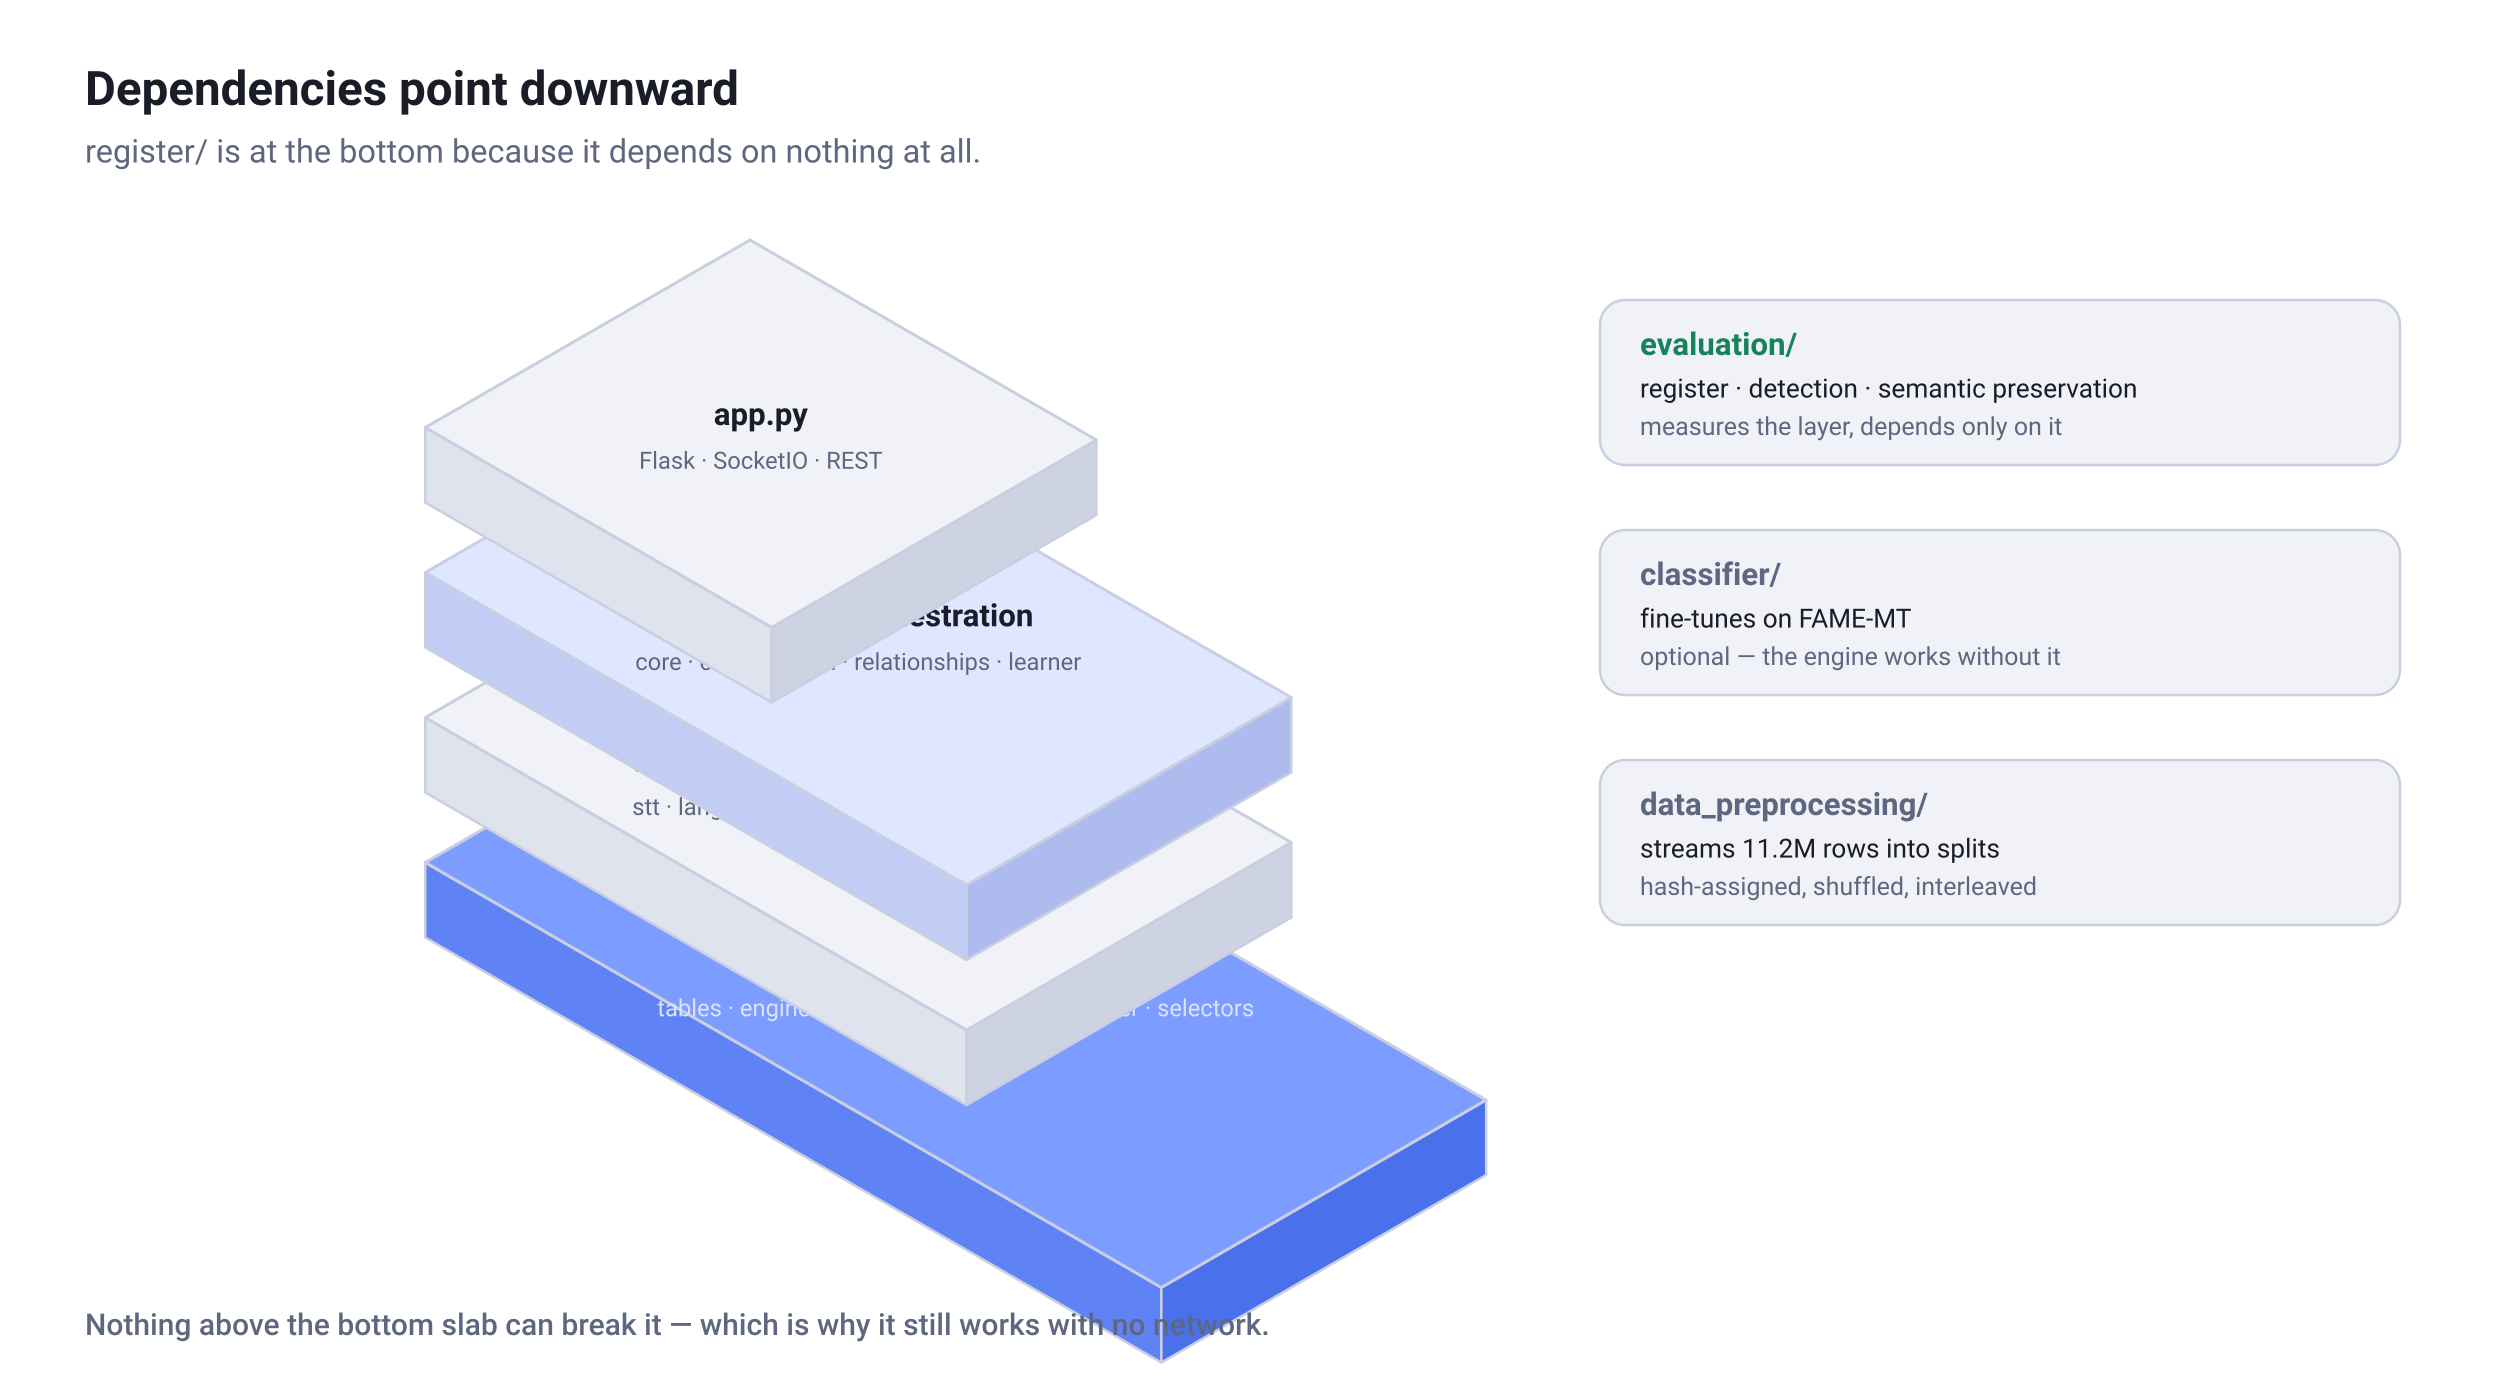
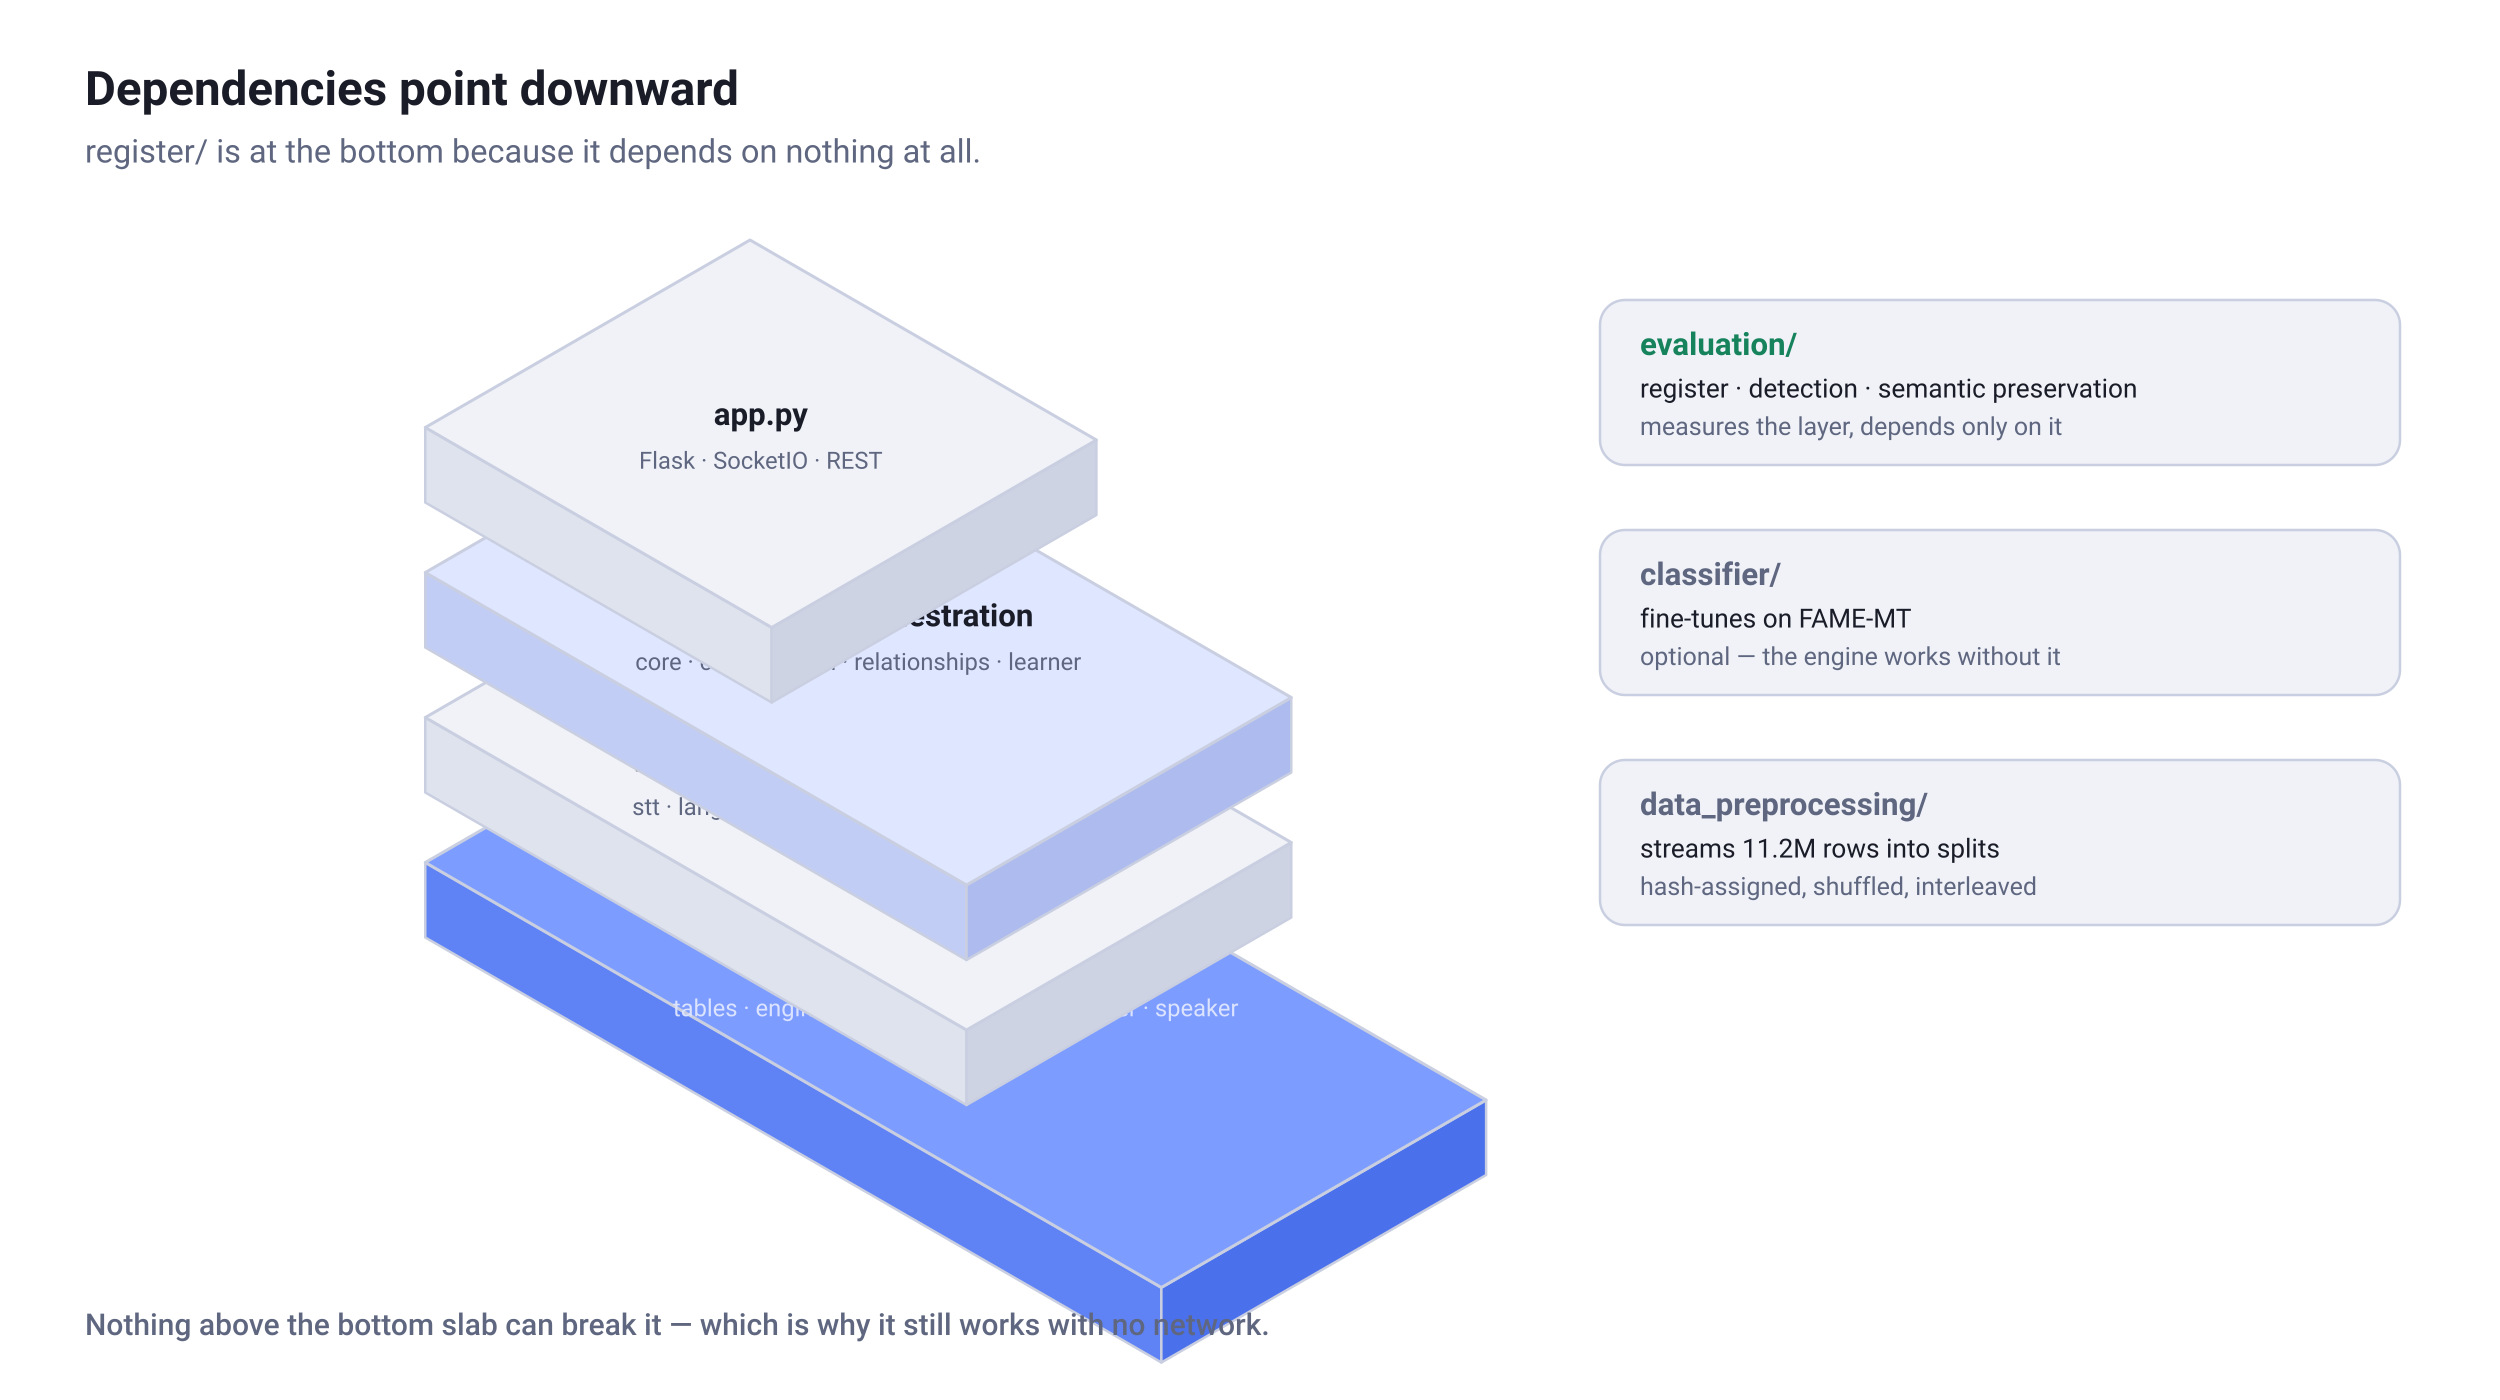
<svg xmlns="http://www.w3.org/2000/svg" viewBox="0 0 1000 560" width="1000" height="560" role="img" aria-label="Setu module structure, stacked by dependency direction">
  <defs>
    <marker id="arrowhead-light" markerWidth="9" markerHeight="7" refX="8" refY="3.5" orient="auto">
      <polygon points="0 0, 9 3.5, 0 7" fill="#8b93ab" />
    </marker>
    <filter id="soft-light" x="-25%" y="-25%" width="150%" height="150%">
      <feDropShadow dx="0" dy="6" stdDeviation="7" flood-opacity="0.16" />
    </filter>
  </defs>
  <rect width="1000" height="560" fill="#ffffff" />
  <text x="34" y="42" font-size="19" font-weight="700" fill="#1a1d28" font-family="system-ui,-apple-system,Segoe UI,Roboto,sans-serif">Dependencies point downward</text>
  <text x="34" y="65" font-size="13" fill="#5f6780" font-family="system-ui,-apple-system,Segoe UI,Roboto,sans-serif">register/ is at the bottom because it depends on nothing at all.</text>
  <polygon points="170.10,345.00 464.54,515.00 464.54,545.00 170.10,375.00" fill="#5f83f5" stroke="#c9cfe0" stroke-width="1.0" stroke-linejoin="round" opacity="1.0" />
  <polygon points="594.45,440.00 464.54,515.00 464.54,545.00 594.45,470.00" fill="#4a70ec" stroke="#c9cfe0" stroke-width="1.0" stroke-linejoin="round" opacity="1.0" />
  <polygon points="300.00,270.00 594.45,440.00 464.54,515.00 170.10,345.00" fill="#7c9cff" stroke="#c9cfe0" stroke-width="1.2" stroke-linejoin="round" opacity="1.0" />
  <text x="382.27" y="389.00" font-size="12.5" fill="#ffffff" font-weight="700" text-anchor="middle" font-family="system-ui,-apple-system,Segoe UI,Roboto,sans-serif">register/  —  zero dependencies</text>
-   <text x="382.27" y="406.50" font-size="9.5" fill="#dbe3ff" font-weight="400" text-anchor="middle" font-family="system-ui,-apple-system,Segoe UI,Roboto,sans-serif">tables · engine · boundaries · gender · speaker · selectors</text>
+   <text x="382.27" y="406.50" font-size="9.5" fill="#dbe3ff" font-weight="400" text-anchor="middle" font-family="system-ui,-apple-system,Segoe UI,Roboto,sans-serif">tables · engine · codeswitch · social · gender · speaker</text>
  <polygon points="170.10,287.00 386.60,412.00 386.60,442.00 170.10,317.00" fill="#dfe3ee" stroke="#c9cfe0" stroke-width="1.0" stroke-linejoin="round" opacity="1.0" />
  <polygon points="516.51,337.00 386.60,412.00 386.60,442.00 516.51,367.00" fill="#cdd3e3" stroke="#c9cfe0" stroke-width="1.0" stroke-linejoin="round" opacity="1.0" />
  <polygon points="300.00,212.00 516.51,337.00 386.60,412.00 170.10,287.00" fill="#f0f2f8" stroke="#c9cfe0" stroke-width="1.2" stroke-linejoin="round" opacity="1.0" />
  <text x="343.30" y="308.50" font-size="12.5" fill="#1a1d28" font-weight="700" text-anchor="middle" font-family="system-ui,-apple-system,Segoe UI,Roboto,sans-serif">models/  —  swappable backends</text>
  <text x="343.30" y="326.00" font-size="9.5" fill="#5f6780" font-weight="400" text-anchor="middle" font-family="system-ui,-apple-system,Segoe UI,Roboto,sans-serif">stt · language_id · classifier · translator · tts</text>
  <polygon points="170.10,229.00 386.60,354.00 386.60,384.00 170.10,259.00" fill="#c2cdf5" stroke="#c9cfe0" stroke-width="1.0" stroke-linejoin="round" opacity="1.0" />
  <polygon points="516.51,279.00 386.60,354.00 386.60,384.00 516.51,309.00" fill="#aebbef" stroke="#c9cfe0" stroke-width="1.0" stroke-linejoin="round" opacity="1.0" />
  <polygon points="300.00,154.00 516.51,279.00 386.60,354.00 170.10,229.00" fill="#dfe6ff" stroke="#c9cfe0" stroke-width="1.2" stroke-linejoin="round" opacity="1.0" />
  <text x="343.30" y="250.50" font-size="12.5" fill="#1a1d28" font-weight="700" text-anchor="middle" font-family="system-ui,-apple-system,Segoe UI,Roboto,sans-serif">pipeline/  —  orchestration</text>
  <text x="343.30" y="268.00" font-size="9.5" fill="#5f6780" font-weight="400" text-anchor="middle" font-family="system-ui,-apple-system,Segoe UI,Roboto,sans-serif">core · conversation · relationships · learner</text>
  <polygon points="170.10,171.00 308.66,251.00 308.66,281.00 170.10,201.00" fill="#dfe3ee" stroke="#c9cfe0" stroke-width="1.0" stroke-linejoin="round" opacity="1.0" />
  <polygon points="438.56,176.00 308.66,251.00 308.66,281.00 438.56,206.00" fill="#cdd3e3" stroke="#c9cfe0" stroke-width="1.0" stroke-linejoin="round" opacity="1.0" />
  <polygon points="300.00,96.00 438.56,176.00 308.66,251.00 170.10,171.00" fill="#f0f2f8" stroke="#c9cfe0" stroke-width="1.2" stroke-linejoin="round" opacity="1.0" />
  <text x="304.33" y="170.00" font-size="12.5" fill="#1a1d28" font-weight="700" text-anchor="middle" font-family="system-ui,-apple-system,Segoe UI,Roboto,sans-serif">app.py</text>
  <text x="304.33" y="187.50" font-size="9.5" fill="#5f6780" font-weight="400" text-anchor="middle" font-family="system-ui,-apple-system,Segoe UI,Roboto,sans-serif">Flask · SocketIO · REST</text>
  <rect x="640" y="120" width="320" height="66" rx="10" fill="#f0f2f8" stroke="#c9cfe0" />
  <text x="656.00" y="142.00" font-size="12.5" fill="#17835c" font-weight="700" text-anchor="start" letter-spacing="normal" font-family="system-ui,-apple-system,Segoe UI,Roboto,sans-serif">evaluation/</text>
  <text x="656.00" y="159.00" font-size="10.5" fill="#1a1d28" font-weight="400" text-anchor="start" letter-spacing="normal" font-family="system-ui,-apple-system,Segoe UI,Roboto,sans-serif">register · detection · semantic preservation</text>
  <text x="656.00" y="174.00" font-size="10" fill="#5f6780" font-weight="400" text-anchor="start" letter-spacing="normal" font-family="system-ui,-apple-system,Segoe UI,Roboto,sans-serif">measures the layer, depends only on it</text>
  <rect x="640" y="212" width="320" height="66" rx="10" fill="#f0f2f8" stroke="#c9cfe0" />
  <text x="656.00" y="234.00" font-size="12.5" fill="#5f6780" font-weight="700" text-anchor="start" letter-spacing="normal" font-family="system-ui,-apple-system,Segoe UI,Roboto,sans-serif">classifier/</text>
  <text x="656.00" y="251.00" font-size="10.5" fill="#1a1d28" font-weight="400" text-anchor="start" letter-spacing="normal" font-family="system-ui,-apple-system,Segoe UI,Roboto,sans-serif">fine-tunes on FAME-MT</text>
  <text x="656.00" y="266.00" font-size="10" fill="#5f6780" font-weight="400" text-anchor="start" letter-spacing="normal" font-family="system-ui,-apple-system,Segoe UI,Roboto,sans-serif">optional — the engine works without it</text>
  <rect x="640" y="304" width="320" height="66" rx="10" fill="#f0f2f8" stroke="#c9cfe0" />
  <text x="656.00" y="326.00" font-size="12.5" fill="#5f6780" font-weight="700" text-anchor="start" letter-spacing="normal" font-family="system-ui,-apple-system,Segoe UI,Roboto,sans-serif">data_preprocessing/</text>
  <text x="656.00" y="343.00" font-size="10.5" fill="#1a1d28" font-weight="400" text-anchor="start" letter-spacing="normal" font-family="system-ui,-apple-system,Segoe UI,Roboto,sans-serif">streams 11.2M rows into splits</text>
  <text x="656.00" y="358.00" font-size="10" fill="#5f6780" font-weight="400" text-anchor="start" letter-spacing="normal" font-family="system-ui,-apple-system,Segoe UI,Roboto,sans-serif">hash-assigned, shuffled, interleaved</text>
  <text x="34.00" y="534.00" font-size="12" fill="#5f6780" font-weight="500" text-anchor="start" letter-spacing="normal" font-family="system-ui,-apple-system,Segoe UI,Roboto,sans-serif">Nothing above the bottom slab can break it — which is why it still works with no network.</text>
</svg>
